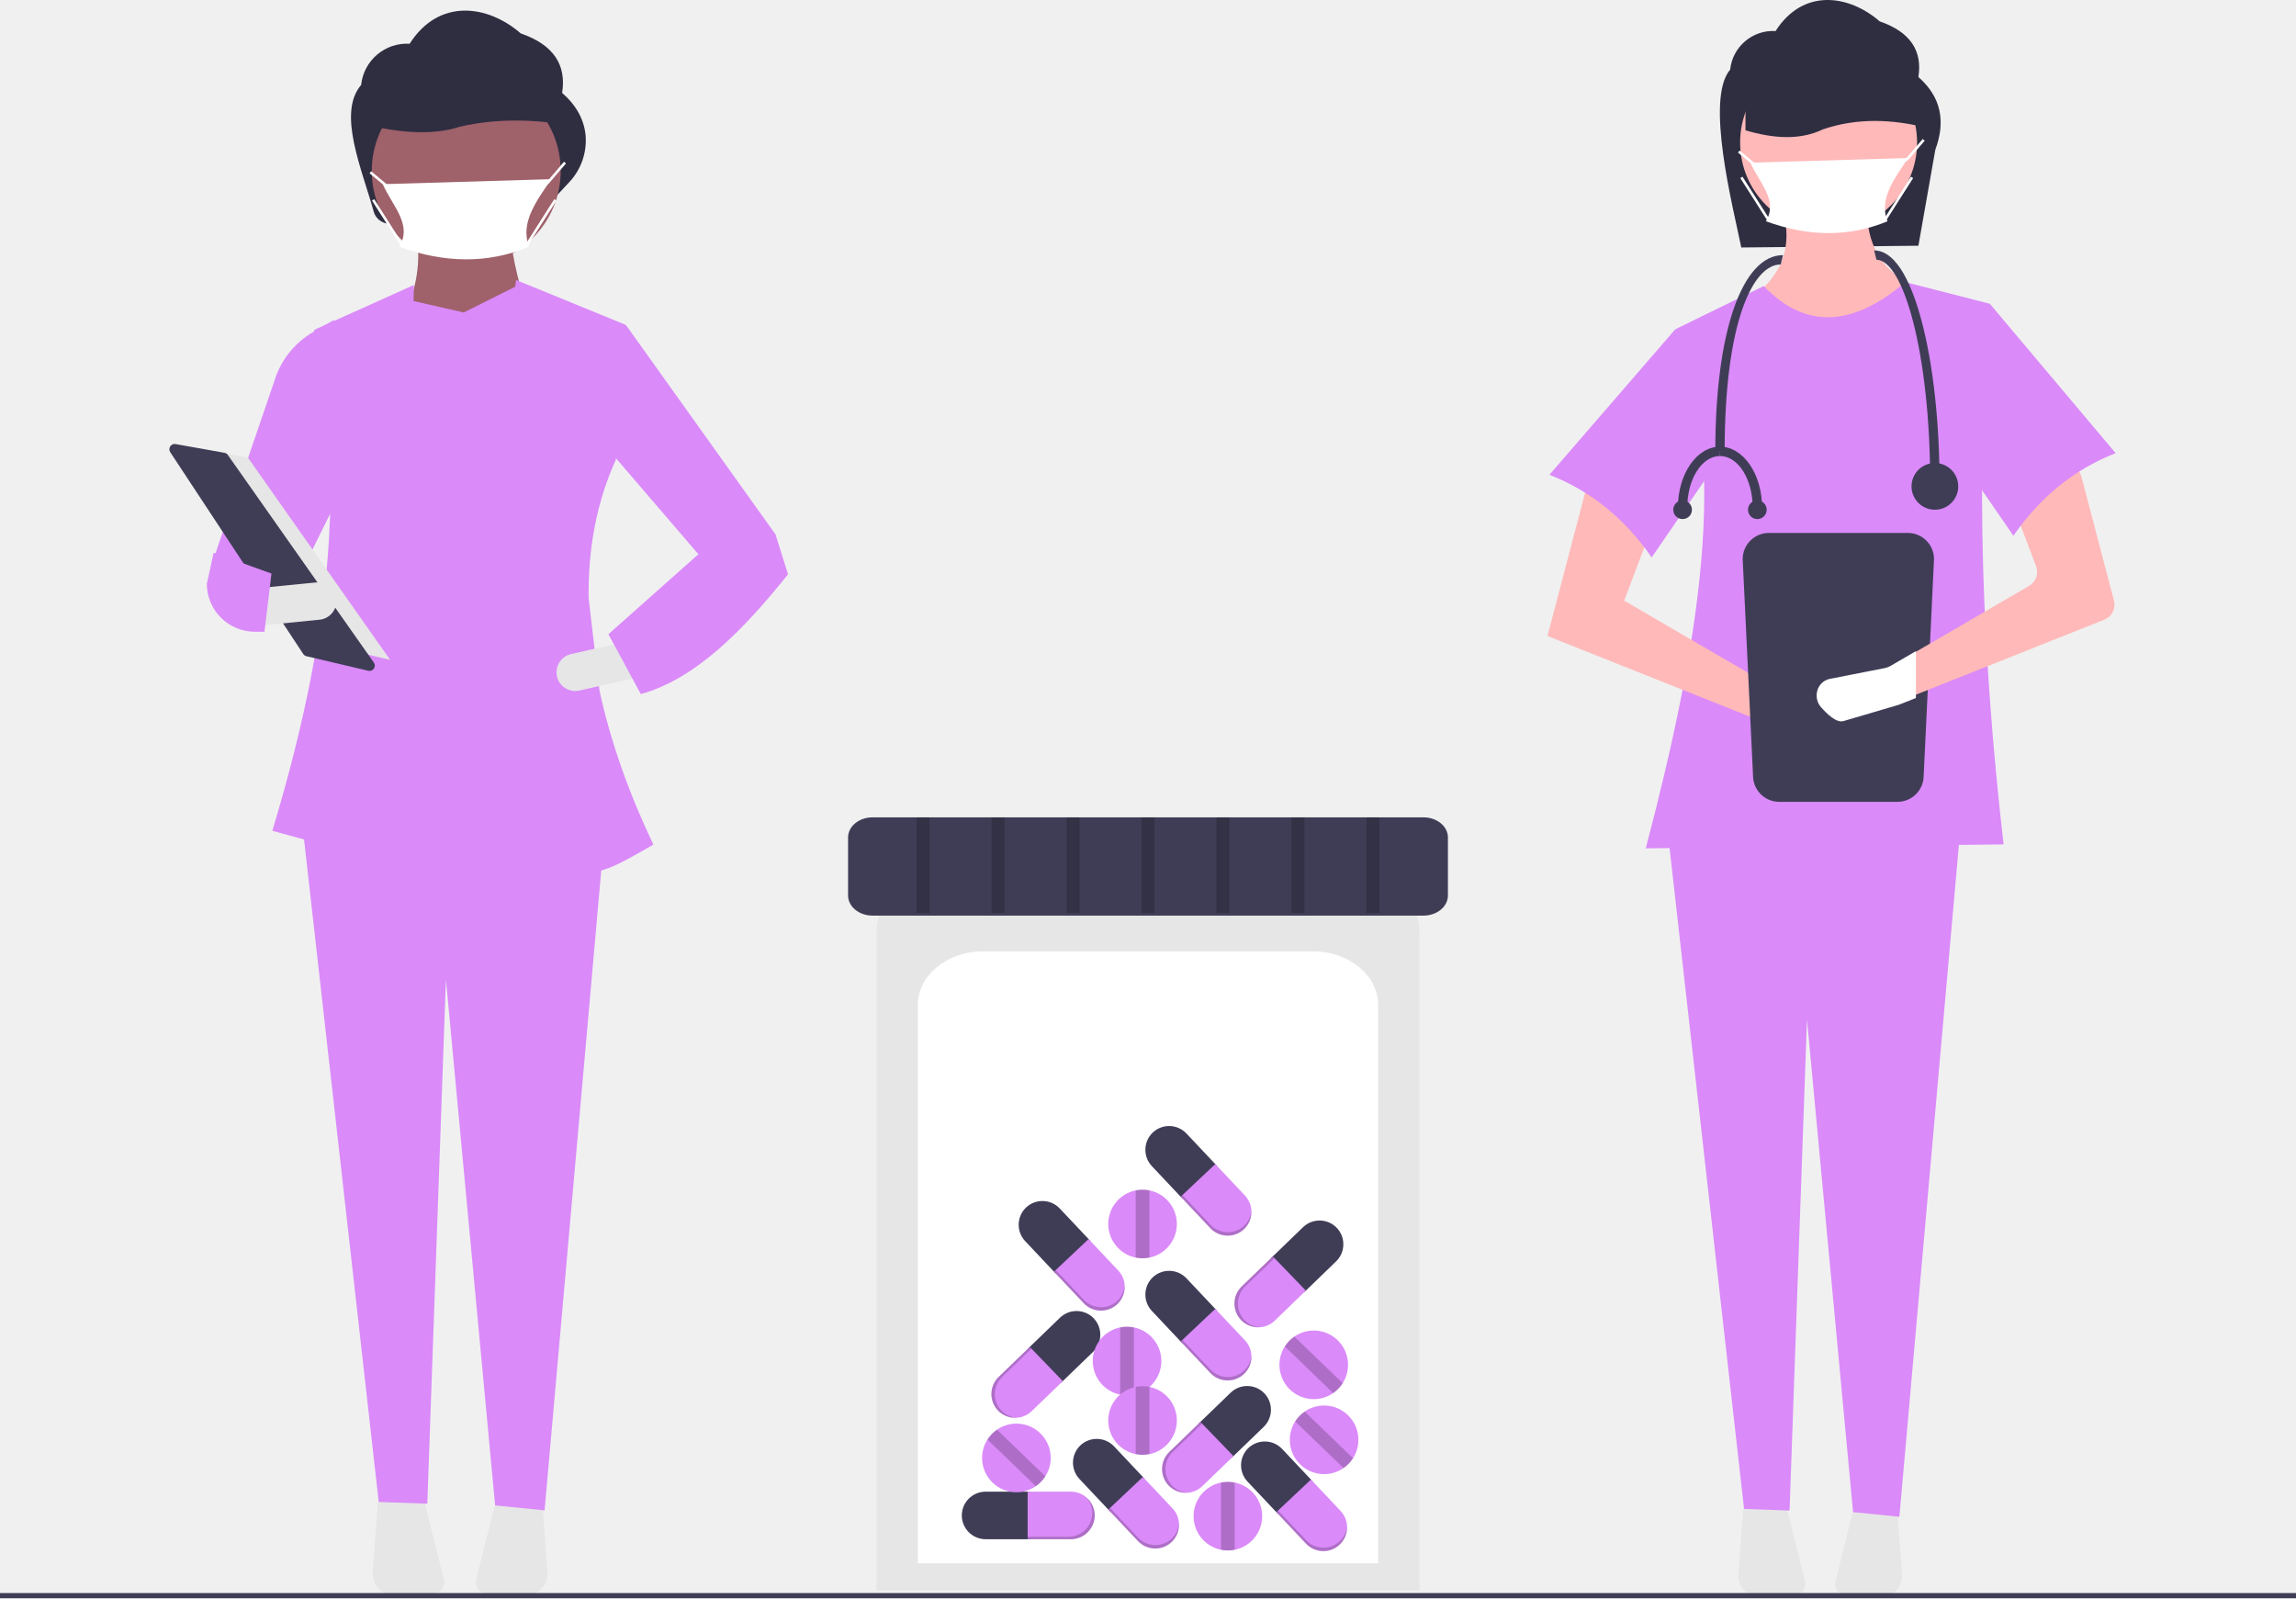
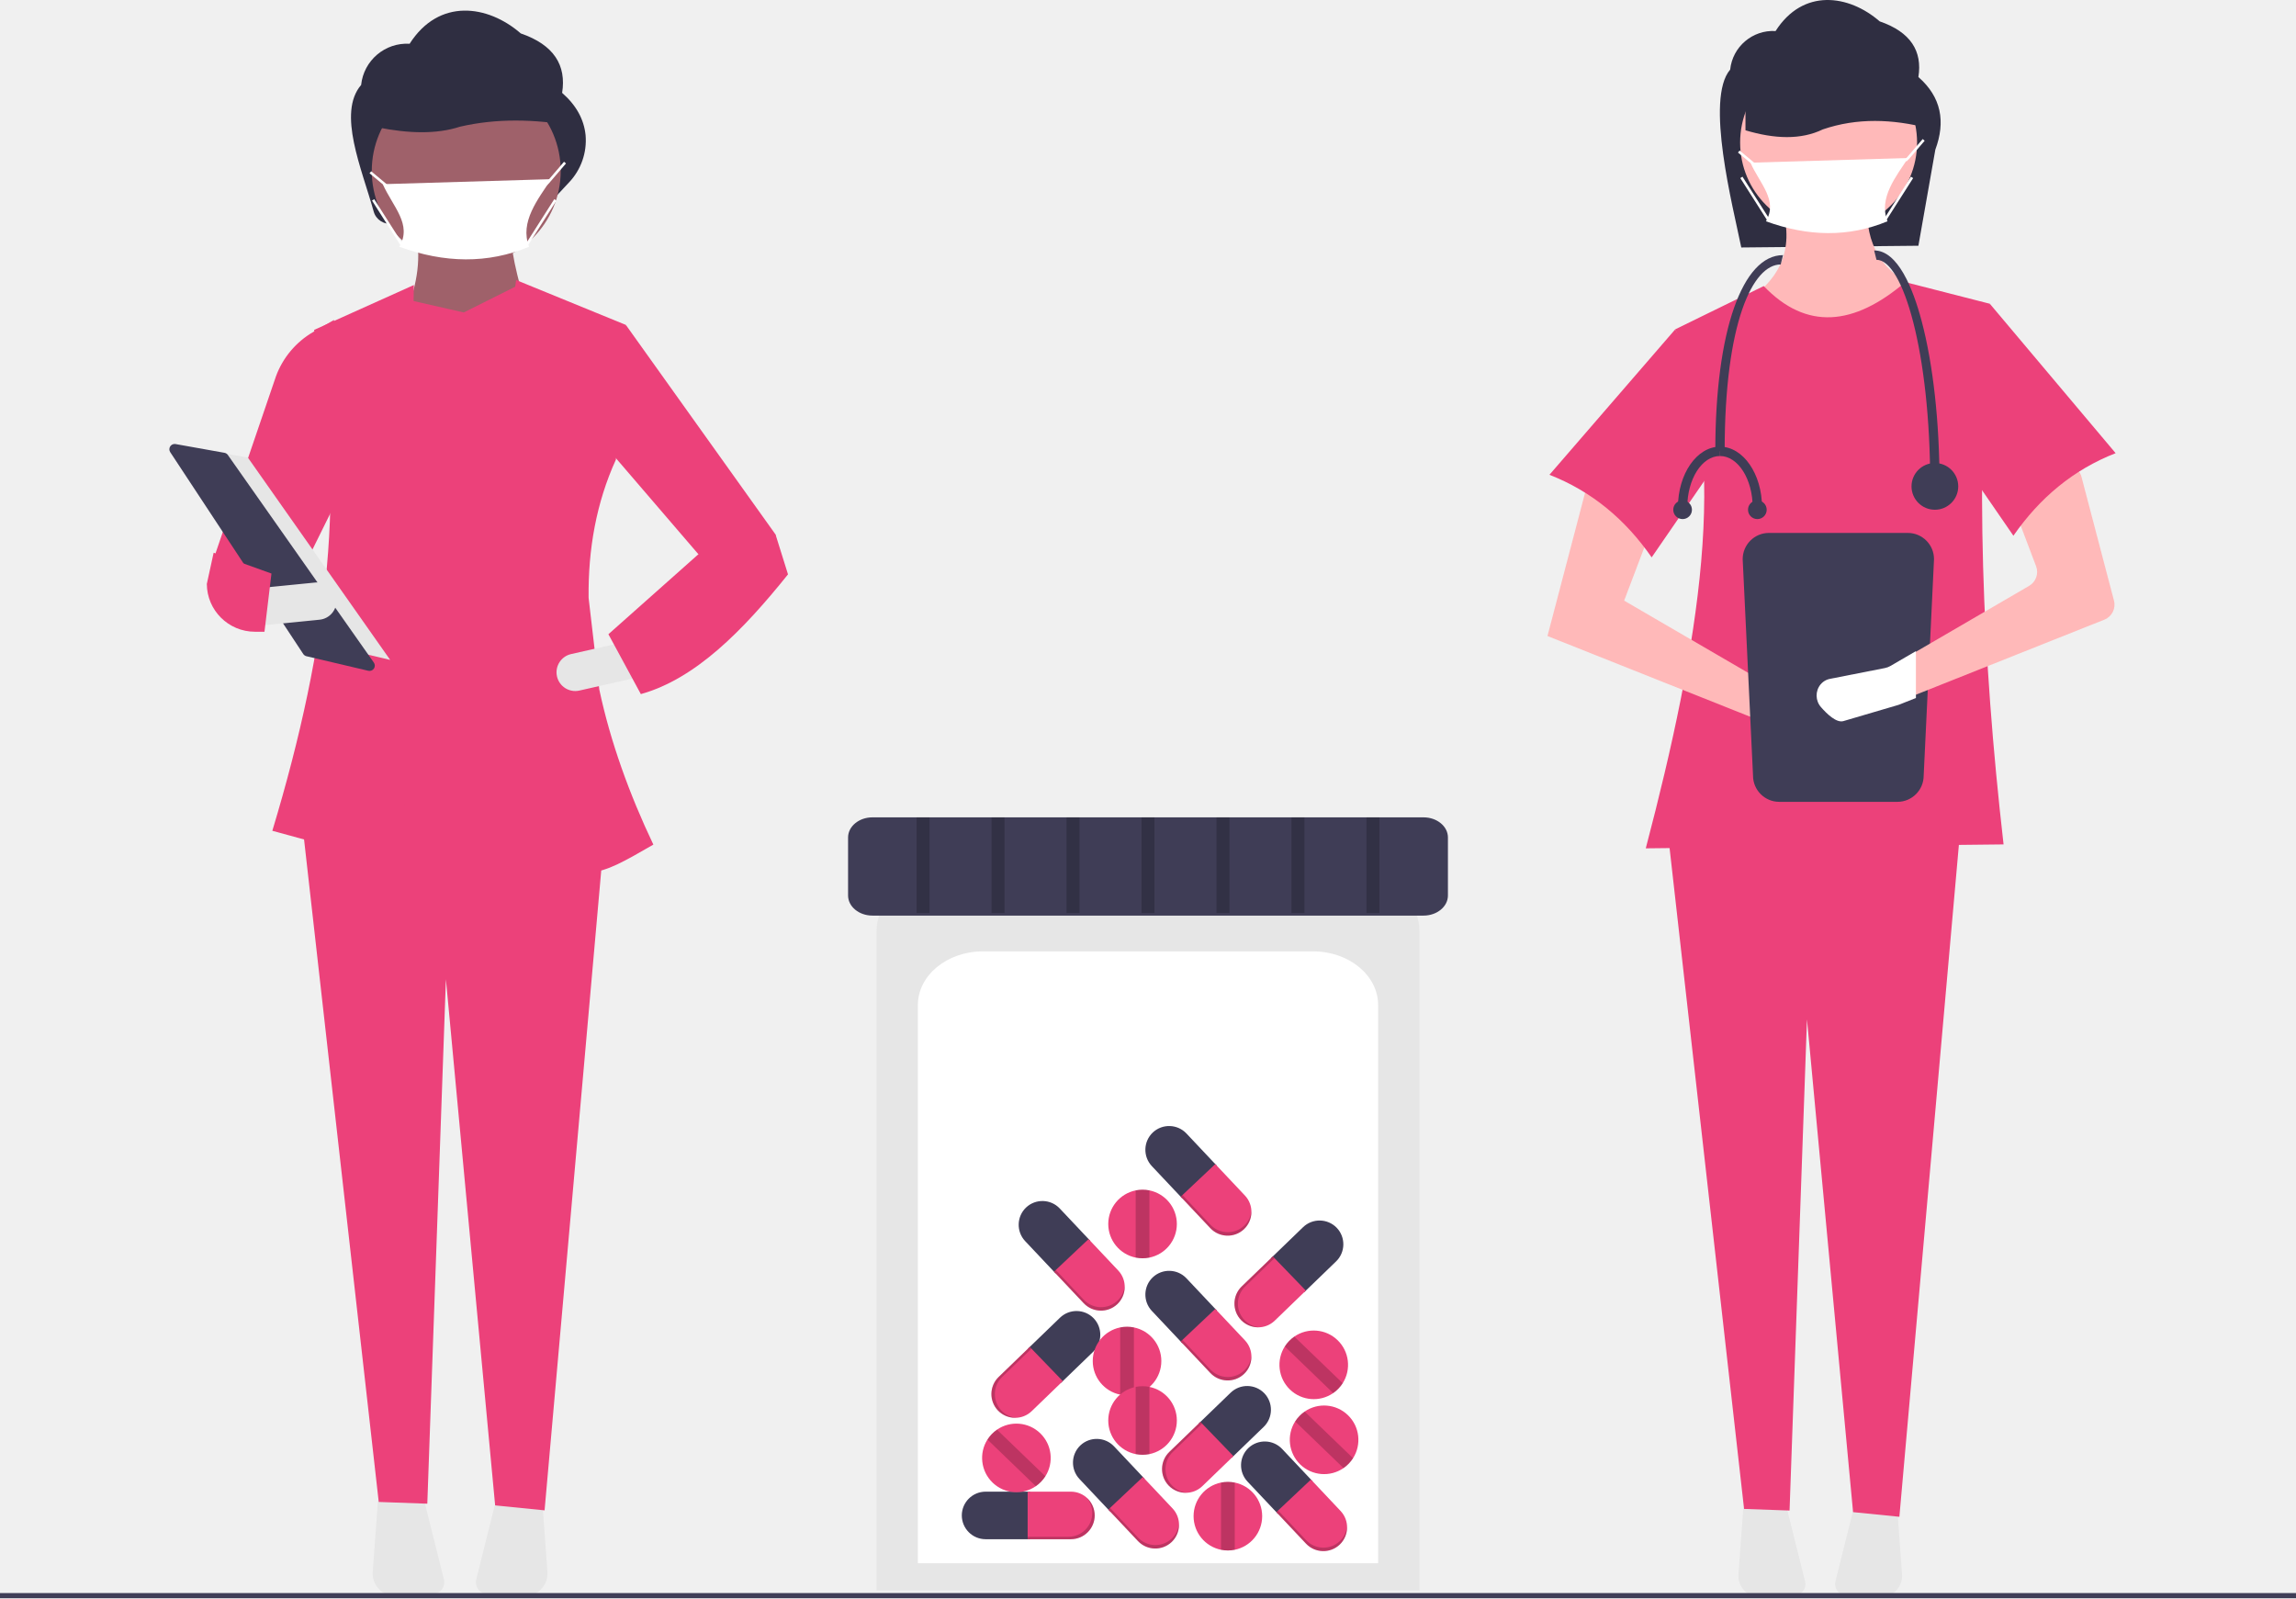
<svg xmlns="http://www.w3.org/2000/svg" data-name="Layer 1" width="888" height="618.106" viewBox="0 0 888 618.106">
  <path d="M897.957,235.99l-68.502.667c-3.22-15.851-14.038-57.443-4.295-68.787A16.674,16.674,0,0,1,842.723,152.95h0c10.617-16.62,28.302-14.124,40.255-3.745,12.029,4.151,16.565,11.525,14.979,21.532,8.909,7.798,10.552,17.285,6.553,28.085Z" transform="translate(-156 -140.947)" fill="#2f2e41" />
  <path d="M891.362,278.189l-49.422-6.843-9.884-14.447c13.616-9.032,18.434-21.647,12.166-38.778l34.216-.76c-1.603,15.255,3.442,27.067,17.488,34.216Z" transform="translate(-156 -140.947)" fill="#ffb9b9" />
  <path d="M830.255,723.967l-1.89,25.835a8.224,8.224,0,0,0,8.7,8.809L850.335,757.807a4.195,4.195,0,0,0,3.815-5.204l-7.366-29.463Z" transform="translate(-156 -140.947)" fill="#e6e6e6" />
  <path d="M873.216,723.14l-7.366,29.463a4.195,4.195,0,0,0,3.815,5.204l13.27.804a8.224,8.224,0,0,0,8.7-8.809l-1.89-25.835Z" transform="translate(-156 -140.947)" fill="#e6e6e6" />
-   <polygon points="734.602 586.606 716.694 584.809 698.866 394.239 692.128 584.195 674.534 583.565 644.881 320.485 758.172 320.485 734.602 586.606" fill="#da8af9" />
+   <polygon points="734.602 586.606 716.694 584.809 698.866 394.239 692.128 584.195 674.534 583.565 644.881 320.485 758.172 320.485 734.602 586.606" fill="#ec417a" />
  <circle cx="707.229" cy="55.125" r="34.216" fill="#ffb9b9" />
-   <path d="M930.9,467.515l-138.383,1.521c20.537-78.181,32.821-150.804,11.405-200.731l34.216-16.728c16.498,17.208,34.871,15.434,54.745-1.521l32.695,8.364C919.978,323.891,922.488,394.011,930.9,467.515Z" transform="translate(-156 -140.947)" fill="#da8af9" />
+   <path d="M930.9,467.515l-138.383,1.521c20.537-78.181,32.821-150.804,11.405-200.731l34.216-16.728c16.498,17.208,34.871,15.434,54.745-1.521l32.695,8.364C919.978,323.891,922.488,394.011,930.9,467.515Z" transform="translate(-156 -140.947)" fill="#ec417a" />
  <path d="M754.5,386.919l85.919,34.216,19.209,5.65a6.645,6.645,0,0,0,8.322-4.763h0a6.645,6.645,0,0,0-3.783-7.7l-19.946-6.113-60.067-34.976,12.546-33.075L770.467,326.091Z" transform="translate(-156 -140.947)" fill="#ffb9b9" />
-   <path d="M755.26,324.57c16.347,6.377,29.349,17.261,39.538,31.934l31.934-46.381-22.81-41.819Z" transform="translate(-156 -140.947)" fill="#da8af9" />
+   <path d="M755.26,324.57c16.347,6.377,29.349,17.261,39.538,31.934l31.934-46.381-22.81-41.819Z" transform="translate(-156 -140.947)" fill="#ec417a" />
  <path d="M901.792,190.527c-13.887-3.578-27.54-4.069-40.813.469-8.455,4.095-18.608,3.717-29.899.344V157.203l60.959,1.626Z" transform="translate(-156 -140.947)" fill="#2f2e41" />
  <path d="M840.134,347.053A10.145,10.145,0,0,0,830,357.187l4,83.732A10.145,10.145,0,0,0,844.134,451.053h45.732A10.145,10.145,0,0,0,900,440.919l4-83.732A10.145,10.145,0,0,0,893.866,347.053Z" transform="translate(-156 -140.947)" fill="#3f3d56" />
  <path d="M969.89,380.593,895,410.413l-5.65,2.25c-.18.07-.36.13-.55.19l-18.93,5.57c-2.42.71-5.77-2.55-7.73-4.8a6.085,6.085,0,0,1-.16-7.93,6.746,6.746,0,0,1,.86-.83,5.589,5.589,0,0,1,2.5-1.1l18.91-3.72a6.336,6.336,0,0,0,1.93-.72l8.82-5.14,45.79-26.66a6.218,6.218,0,0,0,2.69-7.58l-8.74-23.05a6.211,6.211,0,0,1,2.87-7.68l14.48-7.76a6.206,6.206,0,0,1,8.94,3.9L973.6,373.233A6.219,6.219,0,0,1,969.89,380.593Z" transform="translate(-156 -140.947)" fill="#ffb9b9" />
-   <path d="M974.24,316.206c-16.347,6.377-29.349,17.261-39.538,31.934l-31.934-46.381,22.81-43.34Z" transform="translate(-156 -140.947)" fill="#da8af9" />
+   <path d="M974.24,316.206c-16.347,6.377-29.349,17.261-39.538,31.934l-31.934-46.381,22.81-43.34Z" transform="translate(-156 -140.947)" fill="#ec417a" />
  <path d="M886,226.526c-14.968,6.226-30.663,5.973-47,0,4.754-8.114-2.352-14.469-6-22.66l61-1.813C889.335,209.169,882.452,217.576,886,226.526Z" transform="translate(-156 -140.947)" fill="#fff" />
  <polygon points="737.354 62.46 736.646 61.753 737.646 60.753 743.62 53.781 744.38 54.431 738.38 61.431 737.354 62.46" fill="#fff" />
  <rect x="831" y="198.148" width="1.001" height="7.81" transform="translate(-12.03491 570.5309) rotate(-50.19443)" fill="#fff" />
  <rect x="880.471" y="217.303" width="19.558" height="1" transform="matrix(0.537, -0.84358, 0.84358, 0.537, 72.44944, 710.8936)" fill="#fff" />
  <rect x="834.25" y="208.024" width="1" height="19.558" transform="translate(-142.4296 341.2609) rotate(-32.47119)" fill="#fff" />
  <path d="M897,392.768V410.885l-6.307,2.512c-.201.078-.402.145-.614.212L868.949,419.826c-2.701.792-6.441-2.846-8.628-5.358a6.792,6.792,0,0,1-.179-8.852,7.53,7.53,0,0,1,.96-.926,6.238,6.238,0,0,1,2.791-1.228l21.108-4.152a7.072,7.072,0,0,0,2.154-.804Z" transform="translate(-156 -140.947)" fill="#fff" />
  <path d="M906.14,328.149h-3.614c0-51.111-10.523-86.729-20.779-86.729l-.903-3.614c9.197,0,15.06,14.824,18.36,27.26C903.677,281.926,906.14,304.329,906.14,328.149Z" transform="translate(-156 -140.947)" fill="#3f3d56" />
  <path d="M823.025,315.501H819.411c0-46.809,10.596-75.888,26.199-75.888l-.903,3.614C833.914,243.227,823.025,265.575,823.025,315.501Z" transform="translate(-156 -140.947)" fill="#3f3d56" />
  <circle cx="748.333" cy="188.105" r="9.034" fill="#3f3d56" />
  <path d="M808.57,337.183h-3.614c0-12.952,7.295-23.489,16.262-23.489v3.614C814.244,317.308,808.57,326.224,808.57,337.183Z" transform="translate(-156 -140.947)" fill="#3f3d56" />
  <path d="M837.479,337.183h-3.614c0-10.959-5.674-19.875-12.648-19.875v-3.614C830.185,313.694,837.479,324.231,837.479,337.183Z" transform="translate(-156 -140.947)" fill="#3f3d56" />
  <circle cx="679.673" cy="197.14" r="3.614" fill="#3f3d56" />
  <circle cx="650.763" cy="197.14" r="3.614" fill="#3f3d56" />
  <path d="M371.271,216.644,307.805,227.392a6.424,6.424,0,0,1-7.27-4.613c-4.585-16.549-14.172-38.139-4.864-48.977a17.805,17.805,0,0,1,18.755-15.933h0c11.338-17.747,30.222-15.083,42.986-3.999,12.845,4.432,17.688,12.307,15.995,22.992,5.549,4.857,8.459,10.329,9.072,16.334a23.589,23.589,0,0,1-6.454,18.351Z" transform="translate(-156 -140.947)" fill="#2f2e41" />
  <path d="M361.403,266.609l-49.2-2.894c4.822-11.067,6.748-21.724,4.824-31.836h36.659C353.602,239.644,357.466,253.074,361.403,266.609Z" transform="translate(-156 -140.947)" fill="#9f616a" />
  <path d="M302.18,721.236l-2.018,27.588a8.782,8.782,0,0,0,9.29,9.407l14.17-.858a4.479,4.479,0,0,0,4.074-5.557l-7.866-31.462Z" transform="translate(-156 -140.947)" fill="#e6e6e6" />
  <path d="M348.055,720.353l-7.866,31.462a4.479,4.479,0,0,0,4.074,5.557l14.17.858a8.782,8.782,0,0,0,9.29-9.407l-2.018-27.588Z" transform="translate(-156 -140.947)" fill="#e6e6e6" />
-   <polygon points="210.62 584.119 191.498 582.2 172.46 378.701 165.265 581.544 146.478 580.871 114.813 299.944 235.79 299.944 210.62 584.119" fill="#da8af9" />
+   <polygon points="210.62 584.119 191.498 582.2 172.46 378.701 165.265 581.544 146.478 580.871 114.813 299.944 235.79 299.944 210.62 584.119" fill="#ec417a" />
  <circle cx="180.323" cy="66.107" r="36.537" fill="#9f616a" />
  <path d="M377.502,189.6c-14.829-2.583-29.409-2.937-43.582.339-9.028,2.955-19.87,2.683-31.928.248V165.548l65.094,1.173Z" transform="translate(-156 -140.947)" fill="#2f2e41" />
  <path d="M360.639,236.37c-15.984,6.649-32.744,6.379-50.189,0,5.076-8.664-2.512-15.45-6.407-24.197l65.138-1.936C364.2,217.836,356.85,226.813,360.639,236.37Z" transform="translate(-156 -140.947)" fill="#fff" />
  <rect x="301.941" y="206.067" width="1.001" height="8.34" transform="translate(-208.685 167.0441) rotate(-50.19486)" fill="#fff" />
  <rect x="354.735" y="226.556" width="20.885" height="1" transform="matrix(0.537, -0.84358, 0.84358, 0.537, -178.4638, 272.2359)" fill="#fff" />
  <rect x="305.412" y="216.614" width="1" height="20.885" transform="matrix(0.84366, -0.53687, 0.53687, 0.84366, -230.0748, 58.78582)" fill="#fff" />
-   <path d="M266.861,373.693l-27.977-17.365,23.859-69.879a32.965,32.965,0,0,1,14.41-17.116l8.037-4.653.699,70.495Z" transform="translate(-156 -140.947)" fill="#da8af9" />
-   <path d="M387.789,407.631,383.65,372.179c-.221-18.713,2.962-36.805,10.554-53.475l3.859-52.095L355.615,249.245c-.13.865-.241,1.729-.365,2.594l-19.894,9.947-19.402-4.409.107-6.202-38.589,17.365c12.761,59.328,5.801,120.938-16.144,193.709l50.837,13.901.423-24.41,45.307-3.236c.467,7.92.842,15.699,1.059,23.305,25.565,9.412,26.443,9.256,49.737-4.22C399.415,448.084,392.07,427.79,387.789,407.631Z" transform="translate(-156 -140.947)" fill="#da8af9" />
-   <polygon points="297.051 224.063 271.004 215.381 229.34 166.878 242.062 125.663 299.945 206.699 297.051 224.063" fill="#da8af9" />
+   <path d="M266.861,373.693l-27.977-17.365,23.859-69.879a32.965,32.965,0,0,1,14.41-17.116l8.037-4.653.699,70.495Z" transform="translate(-156 -140.947)" fill="#ec417a" />
+   <path d="M387.789,407.631,383.65,372.179c-.221-18.713,2.962-36.805,10.554-53.475l3.859-52.095L355.615,249.245c-.13.865-.241,1.729-.365,2.594l-19.894,9.947-19.402-4.409.107-6.202-38.589,17.365c12.761,59.328,5.801,120.938-16.144,193.709l50.837,13.901.423-24.41,45.307-3.236c.467,7.92.842,15.699,1.059,23.305,25.565,9.412,26.443,9.256,49.737-4.22C399.415,448.084,392.07,427.79,387.789,407.631Z" transform="translate(-156 -140.947)" fill="#ec417a" />
+   <polygon points="297.051 224.063 271.004 215.381 229.34 166.878 242.062 125.663 299.945 206.699 297.051 224.063" fill="#ec417a" />
  <path d="M371.419,402.56a7.246,7.246,0,0,0,8.655,5.459l22.111-5.007-3.196-14.113-22.111,5.006a7.237,7.237,0,0,0-5.459,8.655Z" transform="translate(-156 -140.947)" fill="#e6e6e6" />
-   <path d="M391.309,386.234l12.541,23.153c21.094-5.883,39.376-24.431,56.918-46.306l-4.824-15.435-29.906,7.718Z" transform="translate(-156 -140.947)" fill="#da8af9" />
+   <path d="M391.309,386.234l12.541,23.153c21.094-5.883,39.376-24.431,56.918-46.306l-4.824-15.435-29.906,7.718Z" transform="translate(-156 -140.947)" fill="#ec417a" />
  <polygon points="71.79 172.661 95.866 176.96 150.897 255.207 121.662 248.328 71.79 172.661" fill="#e6e6e6" />
  <path d="M223.52,312.65a2.048,2.048,0,0,0-1.68,3.173l51.439,78.046a2.041,2.041,0,0,0,1.239.865l23.933,5.631a2.044,2.044,0,0,0,2.14-3.166L244.114,316.896a2.032,2.032,0,0,0-1.313-.836L223.906,312.685A2.217,2.217,0,0,0,223.52,312.65Z" transform="translate(-156 -140.947)" fill="#3f3d56" />
  <path d="M255.608,368.452l1.43,14.4,22.56-2.239a7.235,7.235,0,0,0-1.429-14.4Z" transform="translate(-156 -140.947)" fill="#e6e6e6" />
-   <path d="M235.991,366.784a18.609,18.609,0,0,0,18.587,18.485h3.71l2.701-22.505-22.36-8.05Z" transform="translate(-156 -140.947)" fill="#da8af9" />
+   <path d="M235.991,366.784a18.609,18.609,0,0,0,18.587,18.485h3.71l2.701-22.505-22.36-8.05Z" transform="translate(-156 -140.947)" fill="#ec417a" />
  <polygon points="211.399 71.78 210.692 71.073 211.76 70.005 218.141 62.558 218.9 63.208 212.493 70.683 211.399 71.78" fill="#fff" />
  <rect y="616.106" width="888" height="2" fill="#3f3d56" />
  <path d="M495,756.053H705V501.337c0-13.488-13.285-24.46-29.614-24.46H524.614c-16.33,0-29.614,10.973-29.614,24.46Z" transform="translate(-156 -140.947)" fill="#e6e6e6" />
  <path d="M511,745.52H689V529.617c0-11.432-11.261-20.733-25.102-20.733H536.102C522.26,508.884,511,518.185,511,529.617Z" transform="translate(-156 -140.947)" fill="#fff" />
  <path d="M493.414,457.053c-5.19,0-9.414,3.488-9.414,7.775v22.444c0,4.287,4.223,7.775,9.414,7.775H706.587c5.19,0,9.413-3.488,9.413-7.775V464.828c0-4.287-4.223-7.775-9.413-7.775Z" transform="translate(-156 -140.947)" fill="#3f3d56" />
  <path d="M537.181,717.836a9.224,9.224,0,0,0-9.197,9.197v0a9.224,9.224,0,0,0,9.197,9.197H554.395V717.836Z" transform="translate(-156 -140.947)" fill="#3f3d56" />
-   <path d="M570.194,717.836H553.452V736.229h16.743a9.224,9.224,0,0,0,9.197-9.197v0A9.224,9.224,0,0,0,570.194,717.836Z" transform="translate(-156 -140.947)" fill="#da8af9" />
+   <path d="M570.194,717.836H553.452V736.229h16.743a9.224,9.224,0,0,0,9.197-9.197v0A9.224,9.224,0,0,0,570.194,717.836Z" transform="translate(-156 -140.947)" fill="#ec417a" />
  <path d="M576.196,720.088a9.144,9.144,0,0,1,2.252,6.001v0a9.224,9.224,0,0,1-9.197,9.197H553.452v.943h16.743a9.224,9.224,0,0,0,9.197-9.197v0A9.177,9.177,0,0,0,576.196,720.088Z" transform="translate(-156 -140.947)" opacity="0.2" />
  <path d="M614.861,579.31a9.224,9.224,0,0,0-13-.384l0,0a9.224,9.224,0,0,0-.384,13l11.808,12.526,13.384-12.617Z" transform="translate(-156 -140.947)" fill="#3f3d56" />
-   <path d="M637.507,603.332l-11.484-12.183L612.638,603.766l11.484,12.183a9.224,9.224,0,0,0,13.0.384l0,0A9.224,9.224,0,0,0,637.507,603.332Z" transform="translate(-156 -140.947)" fill="#da8af9" />
+   <path d="M637.507,603.332l-11.484-12.183L612.638,603.766l11.484,12.183a9.224,9.224,0,0,0,13.0.384l0,0A9.224,9.224,0,0,0,637.507,603.332Z" transform="translate(-156 -140.947)" fill="#ec417a" />
  <path d="M639.984,609.244a9.144,9.144,0,0,1-2.822,5.755l0,0a9.224,9.224,0,0,1-13-.384L613.324,603.119l-.686.647,11.484,12.183a9.224,9.224,0,0,0,13.0.384l0,0A9.177,9.177,0,0,0,639.984,609.244Z" transform="translate(-156 -140.947)" opacity="0.2" />
  <path d="M565.861,608.31a9.224,9.224,0,0,0-13-.384l0,0a9.224,9.224,0,0,0-.384,13l11.808,12.526,13.384-12.617Z" transform="translate(-156 -140.947)" fill="#3f3d56" />
-   <path d="M588.507,632.332l-11.484-12.183L563.638,632.766l11.484,12.183a9.224,9.224,0,0,0,13.0.384l0,0A9.224,9.224,0,0,0,588.507,632.332Z" transform="translate(-156 -140.947)" fill="#da8af9" />
+   <path d="M588.507,632.332l-11.484-12.183L563.638,632.766l11.484,12.183a9.224,9.224,0,0,0,13.0.384l0,0A9.224,9.224,0,0,0,588.507,632.332Z" transform="translate(-156 -140.947)" fill="#ec417a" />
  <path d="M590.984,638.244a9.144,9.144,0,0,1-2.822,5.755l0,0a9.224,9.224,0,0,1-13-.384L564.324,632.119l-.686.647,11.484,12.183a9.224,9.224,0,0,0,13.0.384l0,0A9.177,9.177,0,0,0,590.984,638.244Z" transform="translate(-156 -140.947)" opacity="0.2" />
  <path d="M614.861,635.31a9.224,9.224,0,0,0-13-.384l0,0a9.224,9.224,0,0,0-.384,13l11.808,12.526,13.384-12.617Z" transform="translate(-156 -140.947)" fill="#3f3d56" />
-   <path d="M637.507,659.332l-11.484-12.183L612.638,659.766l11.484,12.183a9.224,9.224,0,0,0,13.0.384l0,0A9.224,9.224,0,0,0,637.507,659.332Z" transform="translate(-156 -140.947)" fill="#da8af9" />
+   <path d="M637.507,659.332l-11.484-12.183L612.638,659.766l11.484,12.183a9.224,9.224,0,0,0,13.0.384l0,0A9.224,9.224,0,0,0,637.507,659.332Z" transform="translate(-156 -140.947)" fill="#ec417a" />
  <path d="M639.984,665.244a9.144,9.144,0,0,1-2.822,5.755l0,0a9.224,9.224,0,0,1-13-.384L613.324,659.119l-.686.647,11.484,12.183a9.224,9.224,0,0,0,13.0.384l0,0A9.177,9.177,0,0,0,639.984,665.244Z" transform="translate(-156 -140.947)" opacity="0.2" />
  <path d="M644.754,692.777a9.224,9.224,0,0,0,.226-13.004l0,0a9.224,9.224,0,0,0-13.004-.226L619.594,691.506l12.778,13.23Z" transform="translate(-156 -140.947)" fill="#3f3d56" />
-   <path d="M621.008,715.712l12.043-11.632L620.272,690.851,608.23,702.482a9.224,9.224,0,0,0-.226,13.004l0,0A9.224,9.224,0,0,0,621.008,715.712Z" transform="translate(-156 -140.947)" fill="#da8af9" />
+   <path d="M621.008,715.712l12.043-11.632L620.272,690.851,608.23,702.482a9.224,9.224,0,0,0-.226,13.004l0,0A9.224,9.224,0,0,0,621.008,715.712Z" transform="translate(-156 -140.947)" fill="#ec417a" />
  <path d="M615.127,718.261a9.144,9.144,0,0,1-5.789-2.752l0,0a9.224,9.224,0,0,1,.226-13.004L620.928,691.529l-.655-.678L608.23,702.482a9.224,9.224,0,0,0-.226,13.004l0,0A9.177,9.177,0,0,0,615.127,718.261Z" transform="translate(-156 -140.947)" opacity="0.2" />
  <path d="M578.754,663.777a9.224,9.224,0,0,0,.226-13.004l0,0a9.224,9.224,0,0,0-13.004-.226L553.594,662.506l12.778,13.23Z" transform="translate(-156 -140.947)" fill="#3f3d56" />
-   <path d="M555.008,686.712l12.043-11.632L554.272,661.851,542.23,673.482a9.224,9.224,0,0,0-.226,13.004l0,0A9.224,9.224,0,0,0,555.008,686.712Z" transform="translate(-156 -140.947)" fill="#da8af9" />
+   <path d="M555.008,686.712l12.043-11.632L554.272,661.851,542.23,673.482a9.224,9.224,0,0,0-.226,13.004l0,0A9.224,9.224,0,0,0,555.008,686.712Z" transform="translate(-156 -140.947)" fill="#ec417a" />
  <path d="M549.127,689.261a9.144,9.144,0,0,1-5.789-2.752l0,0a9.224,9.224,0,0,1,.226-13.004L554.928,662.529l-.655-.678L542.23,673.482a9.224,9.224,0,0,0-.226,13.004l0,0A9.177,9.177,0,0,0,549.127,689.261Z" transform="translate(-156 -140.947)" opacity="0.2" />
  <path d="M672.754,628.777a9.224,9.224,0,0,0,.226-13.004l0,0a9.224,9.224,0,0,0-13.004-.226L647.594,627.506l12.778,13.23Z" transform="translate(-156 -140.947)" fill="#3f3d56" />
-   <path d="M649.008,651.712l12.043-11.632L648.272,626.851,636.23,638.482a9.224,9.224,0,0,0-.226,13.004l0,0A9.224,9.224,0,0,0,649.008,651.712Z" transform="translate(-156 -140.947)" fill="#da8af9" />
+   <path d="M649.008,651.712l12.043-11.632L648.272,626.851,636.23,638.482a9.224,9.224,0,0,0-.226,13.004l0,0A9.224,9.224,0,0,0,649.008,651.712Z" transform="translate(-156 -140.947)" fill="#ec417a" />
  <path d="M643.127,654.261a9.144,9.144,0,0,1-5.789-2.752l0,0a9.224,9.224,0,0,1,.226-13.004L648.928,627.529l-.655-.678L636.23,638.482a9.224,9.224,0,0,0-.226,13.004l0,0A9.177,9.177,0,0,0,643.127,654.261Z" transform="translate(-156 -140.947)" opacity="0.2" />
  <path d="M651.861,701.31a9.224,9.224,0,0,0-13-.384l0,0a9.224,9.224,0,0,0-.384,13l11.808,12.526,13.384-12.617Z" transform="translate(-156 -140.947)" fill="#3f3d56" />
-   <path d="M674.507,725.332l-11.484-12.183L649.638,725.766l11.484,12.183a9.224,9.224,0,0,0,13.0.384l0,0A9.224,9.224,0,0,0,674.507,725.332Z" transform="translate(-156 -140.947)" fill="#da8af9" />
+   <path d="M674.507,725.332l-11.484-12.183L649.638,725.766l11.484,12.183a9.224,9.224,0,0,0,13.0.384l0,0A9.224,9.224,0,0,0,674.507,725.332Z" transform="translate(-156 -140.947)" fill="#ec417a" />
  <path d="M676.984,731.244a9.144,9.144,0,0,1-2.822,5.755l0,0a9.224,9.224,0,0,1-13-.384L650.324,725.119l-.686.647,11.484,12.183a9.224,9.224,0,0,0,13.0.384l0,0A9.177,9.177,0,0,0,676.984,731.244Z" transform="translate(-156 -140.947)" opacity="0.2" />
  <path d="M586.861,700.31a9.224,9.224,0,0,0-13-.384l0,0a9.224,9.224,0,0,0-.384,13l11.808,12.526,13.384-12.617Z" transform="translate(-156 -140.947)" fill="#3f3d56" />
-   <path d="M609.507,724.332l-11.484-12.183L584.638,724.766l11.484,12.183a9.224,9.224,0,0,0,13.0.384l0,0A9.224,9.224,0,0,0,609.507,724.332Z" transform="translate(-156 -140.947)" fill="#da8af9" />
+   <path d="M609.507,724.332l-11.484-12.183L584.638,724.766l11.484,12.183a9.224,9.224,0,0,0,13.0.384l0,0A9.224,9.224,0,0,0,609.507,724.332Z" transform="translate(-156 -140.947)" fill="#ec417a" />
  <path d="M611.984,730.244a9.144,9.144,0,0,1-2.822,5.755l0,0a9.224,9.224,0,0,1-13-.384L585.324,724.119l-.686.647,11.484,12.183a9.224,9.224,0,0,0,13.0.384l0,0A9.177,9.177,0,0,0,611.984,730.244Z" transform="translate(-156 -140.947)" opacity="0.2" />
-   <path d="M605.158,667.316A13.263,13.263,0,0,1,594.547,680.314a13.395,13.395,0,0,1-5.305,0,13.266,13.266,0,0,1,0-25.996,13.397,13.397,0,0,1,5.305,0A13.263,13.263,0,0,1,605.158,667.316Z" transform="translate(-156 -140.947)" fill="#da8af9" />
+   <path d="M605.158,667.316A13.263,13.263,0,0,1,594.547,680.314a13.395,13.395,0,0,1-5.305,0,13.266,13.266,0,0,1,0-25.996,13.397,13.397,0,0,1,5.305,0A13.263,13.263,0,0,1,605.158,667.316Z" transform="translate(-156 -140.947)" fill="#ec417a" />
  <path d="M594.547,654.318V680.314a13.395,13.395,0,0,1-5.305,0V654.318a13.397,13.397,0,0,1,5.305,0Z" transform="translate(-156 -140.947)" opacity="0.2" />
-   <path d="M611.158,614.316A13.263,13.263,0,0,1,600.547,627.314a13.395,13.395,0,0,1-5.305,0,13.266,13.266,0,0,1,0-25.996,13.397,13.397,0,0,1,5.305,0A13.263,13.263,0,0,1,611.158,614.316Z" transform="translate(-156 -140.947)" fill="#da8af9" />
+   <path d="M611.158,614.316A13.263,13.263,0,0,1,600.547,627.314a13.395,13.395,0,0,1-5.305,0,13.266,13.266,0,0,1,0-25.996,13.397,13.397,0,0,1,5.305,0A13.263,13.263,0,0,1,611.158,614.316Z" transform="translate(-156 -140.947)" fill="#ec417a" />
  <path d="M600.547,601.318V627.314a13.395,13.395,0,0,1-5.305,0V601.318a13.397,13.397,0,0,1,5.305,0Z" transform="translate(-156 -140.947)" opacity="0.2" />
-   <path d="M611.158,690.316A13.263,13.263,0,0,1,600.547,703.314a13.395,13.395,0,0,1-5.305,0,13.266,13.266,0,0,1,0-25.996,13.397,13.397,0,0,1,5.305,0A13.263,13.263,0,0,1,611.158,690.316Z" transform="translate(-156 -140.947)" fill="#da8af9" />
+   <path d="M611.158,690.316A13.263,13.263,0,0,1,600.547,703.314a13.395,13.395,0,0,1-5.305,0,13.266,13.266,0,0,1,0-25.996,13.397,13.397,0,0,1,5.305,0A13.263,13.263,0,0,1,611.158,690.316Z" transform="translate(-156 -140.947)" fill="#ec417a" />
  <path d="M600.547,677.318V703.314a13.395,13.395,0,0,1-5.305,0V677.318a13.397,13.397,0,0,1,5.305,0Z" transform="translate(-156 -140.947)" opacity="0.2" />
-   <path d="M644.158,727.316A13.263,13.263,0,0,1,633.547,740.314a13.395,13.395,0,0,1-5.305,0,13.266,13.266,0,0,1,0-25.996,13.397,13.397,0,0,1,5.305,0A13.263,13.263,0,0,1,644.158,727.316Z" transform="translate(-156 -140.947)" fill="#da8af9" />
+   <path d="M644.158,727.316A13.263,13.263,0,0,1,633.547,740.314a13.395,13.395,0,0,1-5.305,0,13.266,13.266,0,0,1,0-25.996,13.397,13.397,0,0,1,5.305,0A13.263,13.263,0,0,1,644.158,727.316Z" transform="translate(-156 -140.947)" fill="#ec417a" />
  <path d="M633.547,714.318V740.314a13.395,13.395,0,0,1-5.305,0V714.318a13.397,13.397,0,0,1,5.305,0Z" transform="translate(-156 -140.947)" opacity="0.2" />
-   <path d="M673.31,659.24a13.263,13.263,0,0,1,1.995,16.66,13.395,13.395,0,0,1-3.682,3.82,13.266,13.266,0,0,1-18.717-18.04,13.397,13.397,0,0,1,3.682-3.82A13.263,13.263,0,0,1,673.31,659.24Z" transform="translate(-156 -140.947)" fill="#da8af9" />
+   <path d="M673.31,659.24a13.263,13.263,0,0,1,1.995,16.66,13.395,13.395,0,0,1-3.682,3.82,13.266,13.266,0,0,1-18.717-18.04,13.397,13.397,0,0,1,3.682-3.82A13.263,13.263,0,0,1,673.31,659.24Z" transform="translate(-156 -140.947)" fill="#ec417a" />
  <path d="M656.588,657.86l18.717,18.04a13.395,13.395,0,0,1-3.682,3.82l-18.717-18.04a13.397,13.397,0,0,1,3.682-3.82Z" transform="translate(-156 -140.947)" opacity="0.2" />
-   <path d="M677.31,688.24a13.263,13.263,0,0,1,1.995,16.66,13.395,13.395,0,0,1-3.682,3.82,13.266,13.266,0,0,1-18.717-18.04,13.397,13.397,0,0,1,3.682-3.82A13.263,13.263,0,0,1,677.31,688.24Z" transform="translate(-156 -140.947)" fill="#da8af9" />
+   <path d="M677.31,688.24a13.263,13.263,0,0,1,1.995,16.66,13.395,13.395,0,0,1-3.682,3.82,13.266,13.266,0,0,1-18.717-18.04,13.397,13.397,0,0,1,3.682-3.82A13.263,13.263,0,0,1,677.31,688.24Z" transform="translate(-156 -140.947)" fill="#ec417a" />
  <path d="M660.588,686.86l18.717,18.04a13.395,13.395,0,0,1-3.682,3.82l-18.717-18.04a13.397,13.397,0,0,1,3.682-3.82Z" transform="translate(-156 -140.947)" opacity="0.2" />
-   <path d="M558.31,695.24a13.263,13.263,0,0,1,1.995,16.66,13.395,13.395,0,0,1-3.682,3.82,13.266,13.266,0,0,1-18.717-18.04,13.397,13.397,0,0,1,3.682-3.82A13.263,13.263,0,0,1,558.31,695.24Z" transform="translate(-156 -140.947)" fill="#da8af9" />
+   <path d="M558.31,695.24a13.263,13.263,0,0,1,1.995,16.66,13.395,13.395,0,0,1-3.682,3.82,13.266,13.266,0,0,1-18.717-18.04,13.397,13.397,0,0,1,3.682-3.82A13.263,13.263,0,0,1,558.31,695.24Z" transform="translate(-156 -140.947)" fill="#ec417a" />
  <path d="M541.588,693.86l18.717,18.04a13.395,13.395,0,0,1-3.682,3.82l-18.717-18.04a13.397,13.397,0,0,1,3.682-3.82Z" transform="translate(-156 -140.947)" opacity="0.2" />
  <rect x="354.5" y="316.106" width="5" height="37" opacity="0.2" />
  <rect x="383.5" y="316.106" width="5" height="37" opacity="0.2" />
  <rect x="412.5" y="316.106" width="5" height="37" opacity="0.2" />
  <rect x="441.5" y="316.106" width="5" height="37" opacity="0.2" />
  <rect x="470.5" y="316.106" width="5" height="37" opacity="0.2" />
  <rect x="499.5" y="316.106" width="5" height="37" opacity="0.2" />
  <rect x="528.5" y="316.106" width="5" height="37" opacity="0.2" />
</svg>
